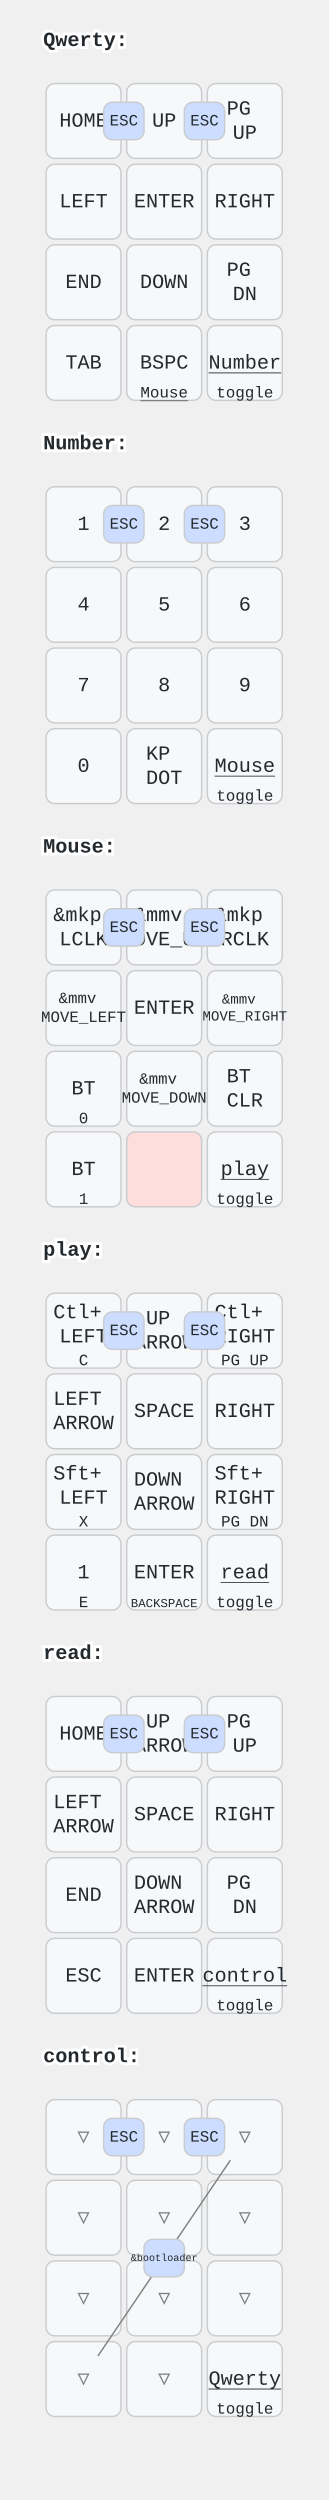
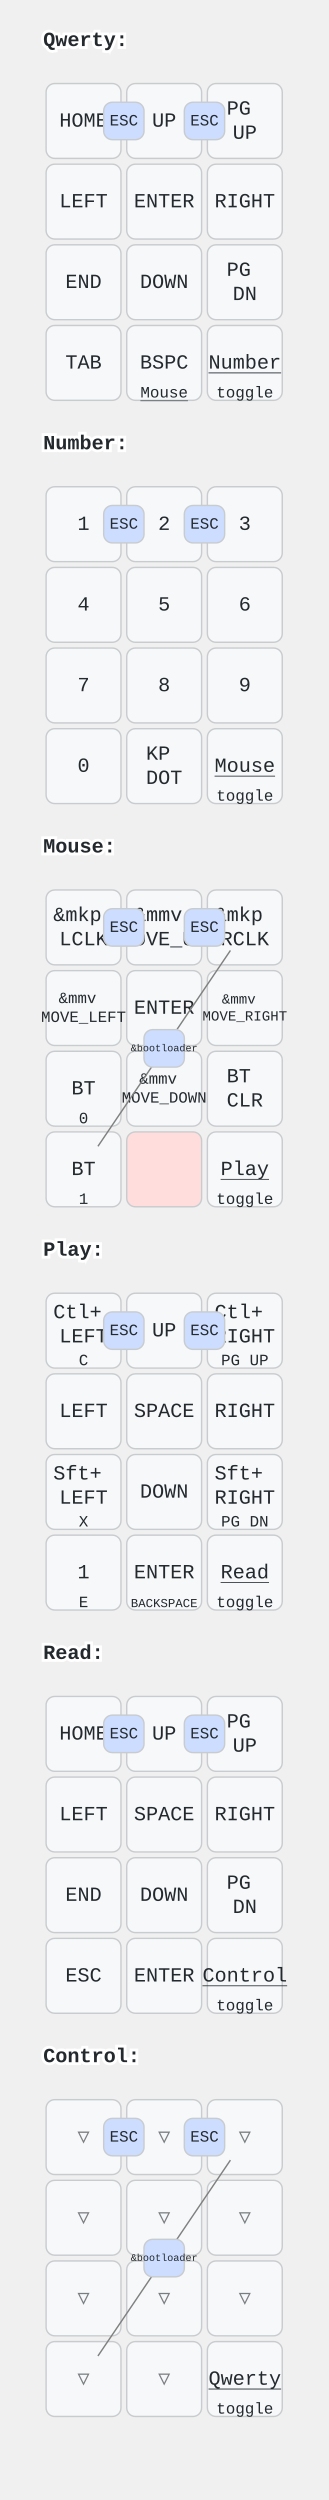
<svg xmlns="http://www.w3.org/2000/svg" width="228" height="1736" viewBox="0 0 228 1736" class="keymap">
  <style>/* inherit to force styles through use tags */
svg path {
    fill: inherit;
}

/* font and background color specifications */
svg.keymap {
    font-family: SFMono-Regular,Consolas,Liberation Mono,Menlo,monospace;
    font-size: 14px;
    font-kerning: normal;
    text-rendering: optimizeLegibility;
    fill: #24292e;
}

/* default key styling */
rect.key {
    fill: #f6f8fa;
}

rect.key, rect.combo {
    stroke: #c9cccf;
    stroke-width: 1;
}

/* default key side styling, only used is draw_key_sides is set */
rect.side {
    filter: brightness(90%);
}

/* color accent for combo boxes */
rect.combo, rect.combo-separate {
    fill: #cdf;
}

/* color accent for held keys */
rect.held, rect.combo.held {
    fill: #fdd;
}

/* color accent for ghost (optional) keys */
rect.ghost, rect.combo.ghost {
    stroke-dasharray: 4, 4;
    stroke-width: 2;
}

text {
    text-anchor: middle;
    dominant-baseline: middle;
}

/* styling for layer labels */
text.label {
    font-weight: bold;
    text-anchor: start;
    stroke: white;
    stroke-width: 4;
    paint-order: stroke;
}

/* styling for optional footer */
text.footer {
    text-anchor: end;
    dominant-baseline: auto;
    stroke: white;
    stroke-width: 4;
    paint-order: stroke;
}

/* styling for combo tap, and key non-tap label text */
text.combo, text.hold, text.shifted, text.left, text.right, text.tl, text.tr, text.bl, text.br {
    font-size: 11px;
}

text.hold, text.bl, text.br {
    text-anchor: middle;
    dominant-baseline: auto;
}

text.shifted, text.tl, text.tr {
    text-anchor: middle;
    dominant-baseline: hanging;
}

text.left, text.tl, text.bl {
    text-anchor: start;
}

text.right, text.tr, text.br {
    text-anchor: end;
}

text.layer-activator {
    text-decoration: underline;
}

/* styling for hold/shifted label text in combo box */
text.combo.hold, text.combo.shifted, text.combo.left, text.combo.right {
    font-size: 8px;
}

/* lighter symbol for transparent keys */
text.trans {
    fill: #7b7e81;
}

/* styling for combo dendrons */
path.combo {
    stroke-width: 1;
    stroke: gray;
    fill: none;
}

/* Start Tabler Icons Cleanup */
/* cannot use height/width with glyphs */
.icon-tabler &gt; path {
    fill: inherit;
    stroke: inherit;
    stroke-width: 2;
}
/* hide tabler's default box */
.icon-tabler &gt; path[stroke="none"][fill="none"] {
    visibility: hidden;
}
/* End Tabler Icons Cleanup */
</style>
  <g transform="translate(30, 0)" class="layer-Qwerty">
    <text x="0" y="28" class="label" id="Qwerty">Qwerty:</text>
    <g transform="translate(0, 56)">
      <g transform="translate(28, 28)" class="key keypos-0">
        <rect rx="6" ry="6" x="-26" y="-26" width="52" height="52" class="key" />
        <text x="0" y="0" class="key tap">HOME</text>
      </g>
      <g transform="translate(84, 28)" class="key keypos-1">
        <rect rx="6" ry="6" x="-26" y="-26" width="52" height="52" class="key" />
        <text x="0" y="0" class="key tap">UP</text>
      </g>
      <g transform="translate(140, 28)" class="key keypos-2">
        <rect rx="6" ry="6" x="-26" y="-26" width="52" height="52" class="key" />
        <text x="0" y="0" class="key tap">
          <tspan x="0" dy="-0.6em">PG</tspan>
          <tspan x="0" dy="1.2em">UP</tspan>
        </text>
      </g>
      <g transform="translate(28, 84)" class="key keypos-3">
        <rect rx="6" ry="6" x="-26" y="-26" width="52" height="52" class="key" />
        <text x="0" y="0" class="key tap">LEFT</text>
      </g>
      <g transform="translate(84, 84)" class="key keypos-4">
        <rect rx="6" ry="6" x="-26" y="-26" width="52" height="52" class="key" />
        <text x="0" y="0" class="key tap">ENTER</text>
      </g>
      <g transform="translate(140, 84)" class="key keypos-5">
        <rect rx="6" ry="6" x="-26" y="-26" width="52" height="52" class="key" />
        <text x="0" y="0" class="key tap">RIGHT</text>
      </g>
      <g transform="translate(28, 140)" class="key keypos-6">
        <rect rx="6" ry="6" x="-26" y="-26" width="52" height="52" class="key" />
        <text x="0" y="0" class="key tap">END</text>
      </g>
      <g transform="translate(84, 140)" class="key keypos-7">
        <rect rx="6" ry="6" x="-26" y="-26" width="52" height="52" class="key" />
        <text x="0" y="0" class="key tap">DOWN</text>
      </g>
      <g transform="translate(140, 140)" class="key keypos-8">
        <rect rx="6" ry="6" x="-26" y="-26" width="52" height="52" class="key" />
        <text x="0" y="0" class="key tap">
          <tspan x="0" dy="-0.6em">PG</tspan>
          <tspan x="0" dy="1.2em">DN</tspan>
        </text>
      </g>
      <g transform="translate(28, 196)" class="key keypos-9">
        <rect rx="6" ry="6" x="-26" y="-26" width="52" height="52" class="key" />
        <text x="0" y="0" class="key tap">TAB</text>
      </g>
      <g transform="translate(84, 196)" class="key keypos-10">
        <rect rx="6" ry="6" x="-26" y="-26" width="52" height="52" class="key" />
        <text x="0" y="0" class="key tap">BSPC</text>
        <a href="#Mouse">
          <text x="0" y="24" class="key hold layer-activator">Mouse</text>
        </a>
      </g>
      <g transform="translate(140, 196)" class="key keypos-11">
        <rect rx="6" ry="6" x="-26" y="-26" width="52" height="52" class="key" />
        <a href="#Number">
          <text x="0" y="0" class="key tap layer-activator">Number</text>
        </a>
        <text x="0" y="24" class="key hold">toggle</text>
      </g>
      <g class="combo combopos-0">
        <rect rx="6" ry="6" x="42" y="15" width="28" height="26" class="combo" />
        <text x="56" y="28" class="combo tap">ESC</text>
      </g>
      <g class="combo combopos-1">
        <rect rx="6" ry="6" x="98" y="15" width="28" height="26" class="combo" />
        <text x="112" y="28" class="combo tap">ESC</text>
      </g>
    </g>
  </g>
  <g transform="translate(30, 280)" class="layer-Number">
    <text x="0" y="28" class="label" id="Number">Number:</text>
    <g transform="translate(0, 56)">
      <g transform="translate(28, 28)" class="key keypos-0">
        <rect rx="6" ry="6" x="-26" y="-26" width="52" height="52" class="key" />
        <text x="0" y="0" class="key tap">1</text>
      </g>
      <g transform="translate(84, 28)" class="key keypos-1">
        <rect rx="6" ry="6" x="-26" y="-26" width="52" height="52" class="key" />
        <text x="0" y="0" class="key tap">2</text>
      </g>
      <g transform="translate(140, 28)" class="key keypos-2">
        <rect rx="6" ry="6" x="-26" y="-26" width="52" height="52" class="key" />
        <text x="0" y="0" class="key tap">3</text>
      </g>
      <g transform="translate(28, 84)" class="key keypos-3">
        <rect rx="6" ry="6" x="-26" y="-26" width="52" height="52" class="key" />
        <text x="0" y="0" class="key tap">4</text>
      </g>
      <g transform="translate(84, 84)" class="key keypos-4">
        <rect rx="6" ry="6" x="-26" y="-26" width="52" height="52" class="key" />
        <text x="0" y="0" class="key tap">5</text>
      </g>
      <g transform="translate(140, 84)" class="key keypos-5">
        <rect rx="6" ry="6" x="-26" y="-26" width="52" height="52" class="key" />
        <text x="0" y="0" class="key tap">6</text>
      </g>
      <g transform="translate(28, 140)" class="key keypos-6">
        <rect rx="6" ry="6" x="-26" y="-26" width="52" height="52" class="key" />
        <text x="0" y="0" class="key tap">7</text>
      </g>
      <g transform="translate(84, 140)" class="key keypos-7">
        <rect rx="6" ry="6" x="-26" y="-26" width="52" height="52" class="key" />
        <text x="0" y="0" class="key tap">8</text>
      </g>
      <g transform="translate(140, 140)" class="key keypos-8">
        <rect rx="6" ry="6" x="-26" y="-26" width="52" height="52" class="key" />
        <text x="0" y="0" class="key tap">9</text>
      </g>
      <g transform="translate(28, 196)" class="key keypos-9">
        <rect rx="6" ry="6" x="-26" y="-26" width="52" height="52" class="key" />
        <text x="0" y="0" class="key tap">0</text>
      </g>
      <g transform="translate(84, 196)" class="key keypos-10">
        <rect rx="6" ry="6" x="-26" y="-26" width="52" height="52" class="key" />
        <text x="0" y="0" class="key tap">
          <tspan x="0" dy="-0.6em">KP</tspan>
          <tspan x="0" dy="1.2em">DOT</tspan>
        </text>
      </g>
      <g transform="translate(140, 196)" class="key keypos-11">
        <rect rx="6" ry="6" x="-26" y="-26" width="52" height="52" class="key" />
        <a href="#Mouse">
          <text x="0" y="0" class="key tap layer-activator">Mouse</text>
        </a>
        <text x="0" y="24" class="key hold">toggle</text>
      </g>
      <g class="combo combopos-0">
        <rect rx="6" ry="6" x="42" y="15" width="28" height="26" class="combo" />
        <text x="56" y="28" class="combo tap">ESC</text>
      </g>
      <g class="combo combopos-1">
        <rect rx="6" ry="6" x="98" y="15" width="28" height="26" class="combo" />
        <text x="112" y="28" class="combo tap">ESC</text>
      </g>
    </g>
  </g>
  <g transform="translate(30, 560)" class="layer-Mouse">
    <text x="0" y="28" class="label" id="Mouse">Mouse:</text>
    <g transform="translate(0, 56)">
      <g transform="translate(28, 28)" class="key keypos-0">
        <rect rx="6" ry="6" x="-26" y="-26" width="52" height="52" class="key" />
        <text x="0" y="0" class="key tap">
          <tspan x="0" dy="-0.6em">&amp;mkp</tspan>
          <tspan x="0" dy="1.2em">LCLK</tspan>
        </text>
      </g>
      <g transform="translate(84, 28)" class="key keypos-1">
        <rect rx="6" ry="6" x="-26" y="-26" width="52" height="52" class="key" />
        <text x="0" y="0" class="key tap">
          <tspan x="0" dy="-0.6em">&amp;mmv</tspan>
          <tspan x="0" dy="1.2em">MOVE_UP</tspan>
        </text>
      </g>
      <g transform="translate(140, 28)" class="key keypos-2">
        <rect rx="6" ry="6" x="-26" y="-26" width="52" height="52" class="key" />
        <text x="0" y="0" class="key tap">
          <tspan x="0" dy="-0.6em">&amp;mkp</tspan>
          <tspan x="0" dy="1.2em">RCLK</tspan>
        </text>
      </g>
      <g transform="translate(28, 84)" class="key keypos-3">
        <rect rx="6" ry="6" x="-26" y="-26" width="52" height="52" class="key" />
        <text x="0" y="0" class="key tap">
          <tspan x="0" dy="-0.6em" style="font-size: 78%">&amp;mmv</tspan>
          <tspan x="0" dy="1.2em" style="font-size: 78%">MOVE_LEFT</tspan>
        </text>
      </g>
      <g transform="translate(84, 84)" class="key keypos-4">
        <rect rx="6" ry="6" x="-26" y="-26" width="52" height="52" class="key" />
        <text x="0" y="0" class="key tap">ENTER</text>
      </g>
      <g transform="translate(140, 84)" class="key keypos-5">
        <rect rx="6" ry="6" x="-26" y="-26" width="52" height="52" class="key" />
        <text x="0" y="0" class="key tap">
          <tspan x="0" dy="-0.6em" style="font-size: 70%">&amp;mmv</tspan>
          <tspan x="0" dy="1.2em" style="font-size: 70%">MOVE_RIGHT</tspan>
        </text>
      </g>
      <g transform="translate(28, 140)" class="key keypos-6">
        <rect rx="6" ry="6" x="-26" y="-26" width="52" height="52" class="key" />
        <text x="0" y="0" class="key tap">BT</text>
        <text x="0" y="24" class="key hold">0</text>
      </g>
      <g transform="translate(84, 140)" class="key keypos-7">
        <rect rx="6" ry="6" x="-26" y="-26" width="52" height="52" class="key" />
        <text x="0" y="0" class="key tap">
          <tspan x="0" dy="-0.6em" style="font-size: 78%">&amp;mmv</tspan>
          <tspan x="0" dy="1.2em" style="font-size: 78%">MOVE_DOWN</tspan>
        </text>
      </g>
      <g transform="translate(140, 140)" class="key keypos-8">
        <rect rx="6" ry="6" x="-26" y="-26" width="52" height="52" class="key" />
        <text x="0" y="0" class="key tap">
          <tspan x="0" dy="-0.6em">BT</tspan>
          <tspan x="0" dy="1.2em">CLR</tspan>
        </text>
      </g>
      <g transform="translate(28, 196)" class="key keypos-9">
        <rect rx="6" ry="6" x="-26" y="-26" width="52" height="52" class="key" />
        <text x="0" y="0" class="key tap">BT</text>
        <text x="0" y="24" class="key hold">1</text>
      </g>
      <g transform="translate(84, 196)" class="key held keypos-10">
        <rect rx="6" ry="6" x="-26" y="-26" width="52" height="52" class="key held" />
      </g>
      <g transform="translate(140, 196)" class="key keypos-11">
        <rect rx="6" ry="6" x="-26" y="-26" width="52" height="52" class="key" />
-         <a href="#play">
-           <text x="0" y="0" class="key tap layer-activator">play</text>
-         </a>
-         <text x="0" y="24" class="key hold">toggle</text>
-       </g>
-       <g class="combo combopos-0">
-         <rect rx="6" ry="6" x="42" y="15" width="28" height="26" class="combo" />
-         <text x="56" y="28" class="combo tap">ESC</text>
-       </g>
-       <g class="combo combopos-1">
-         <rect rx="6" ry="6" x="98" y="15" width="28" height="26" class="combo" />
-         <text x="112" y="28" class="combo tap">ESC</text>
-       </g>
-     </g>
-   </g>
-   <g transform="translate(30, 840)" class="layer-play">
-     <text x="0" y="28" class="label" id="play">play:</text>
-     <g transform="translate(0, 56)">
-       <g transform="translate(28, 28)" class="key keypos-0">
-         <rect rx="6" ry="6" x="-26" y="-26" width="52" height="52" class="key" />
-         <text x="0" y="0" class="key tap">
-           <tspan x="0" dy="-0.9em">Ctl+</tspan>
-           <tspan x="0" dy="1.2em">LEFT</tspan>
-         </text>
-         <text x="0" y="24" class="key hold">C</text>
-       </g>
-       <g transform="translate(84, 28)" class="key keypos-1">
-         <rect rx="6" ry="6" x="-26" y="-26" width="52" height="52" class="key" />
-         <text x="0" y="0" class="key tap">
-           <tspan x="0" dy="-0.6em">UP</tspan>
-           <tspan x="0" dy="1.2em">ARROW</tspan>
-         </text>
-       </g>
-       <g transform="translate(140, 28)" class="key keypos-2">
-         <rect rx="6" ry="6" x="-26" y="-26" width="52" height="52" class="key" />
-         <text x="0" y="0" class="key tap">
-           <tspan x="0" dy="-0.9em">Ctl+</tspan>
-           <tspan x="0" dy="1.2em">RIGHT</tspan>
-         </text>
-         <text x="0" y="24" class="key hold">PG UP</text>
-       </g>
-       <g transform="translate(28, 84)" class="key keypos-3">
-         <rect rx="6" ry="6" x="-26" y="-26" width="52" height="52" class="key" />
-         <text x="0" y="0" class="key tap">
-           <tspan x="0" dy="-0.6em">LEFT</tspan>
-           <tspan x="0" dy="1.2em">ARROW</tspan>
-         </text>
-       </g>
-       <g transform="translate(84, 84)" class="key keypos-4">
-         <rect rx="6" ry="6" x="-26" y="-26" width="52" height="52" class="key" />
-         <text x="0" y="0" class="key tap">SPACE</text>
-       </g>
-       <g transform="translate(140, 84)" class="key keypos-5">
-         <rect rx="6" ry="6" x="-26" y="-26" width="52" height="52" class="key" />
-         <text x="0" y="0" class="key tap">RIGHT</text>
-       </g>
-       <g transform="translate(28, 140)" class="key keypos-6">
-         <rect rx="6" ry="6" x="-26" y="-26" width="52" height="52" class="key" />
-         <text x="0" y="0" class="key tap">
-           <tspan x="0" dy="-0.9em">Sft+</tspan>
-           <tspan x="0" dy="1.2em">LEFT</tspan>
-         </text>
-         <text x="0" y="24" class="key hold">X</text>
-       </g>
-       <g transform="translate(84, 140)" class="key keypos-7">
-         <rect rx="6" ry="6" x="-26" y="-26" width="52" height="52" class="key" />
-         <text x="0" y="0" class="key tap">
-           <tspan x="0" dy="-0.6em">DOWN</tspan>
-           <tspan x="0" dy="1.2em">ARROW</tspan>
-         </text>
-       </g>
-       <g transform="translate(140, 140)" class="key keypos-8">
-         <rect rx="6" ry="6" x="-26" y="-26" width="52" height="52" class="key" />
-         <text x="0" y="0" class="key tap">
-           <tspan x="0" dy="-0.9em">Sft+</tspan>
-           <tspan x="0" dy="1.2em">RIGHT</tspan>
-         </text>
-         <text x="0" y="24" class="key hold">PG DN</text>
-       </g>
-       <g transform="translate(28, 196)" class="key keypos-9">
-         <rect rx="6" ry="6" x="-26" y="-26" width="52" height="52" class="key" />
-         <text x="0" y="0" class="key tap">1</text>
-         <text x="0" y="24" class="key hold">E</text>
-       </g>
-       <g transform="translate(84, 196)" class="key keypos-10">
-         <rect rx="6" ry="6" x="-26" y="-26" width="52" height="52" class="key" />
-         <text x="0" y="0" class="key tap">ENTER</text>
-         <text x="0" y="24" class="key hold">
-           <tspan style="font-size: 78%">BACKSPACE</tspan>
-         </text>
-       </g>
-       <g transform="translate(140, 196)" class="key keypos-11">
-         <rect rx="6" ry="6" x="-26" y="-26" width="52" height="52" class="key" />
-         <a href="#read">
-           <text x="0" y="0" class="key tap layer-activator">read</text>
-         </a>
-         <text x="0" y="24" class="key hold">toggle</text>
-       </g>
-       <g class="combo combopos-0">
-         <rect rx="6" ry="6" x="42" y="15" width="28" height="26" class="combo" />
-         <text x="56" y="28" class="combo tap">ESC</text>
-       </g>
-       <g class="combo combopos-1">
-         <rect rx="6" ry="6" x="98" y="15" width="28" height="26" class="combo" />
-         <text x="112" y="28" class="combo tap">ESC</text>
-       </g>
-     </g>
-   </g>
-   <g transform="translate(30, 1120)" class="layer-read">
-     <text x="0" y="28" class="label" id="read">read:</text>
-     <g transform="translate(0, 56)">
-       <g transform="translate(28, 28)" class="key keypos-0">
-         <rect rx="6" ry="6" x="-26" y="-26" width="52" height="52" class="key" />
-         <text x="0" y="0" class="key tap">HOME</text>
-       </g>
-       <g transform="translate(84, 28)" class="key keypos-1">
-         <rect rx="6" ry="6" x="-26" y="-26" width="52" height="52" class="key" />
-         <text x="0" y="0" class="key tap">
-           <tspan x="0" dy="-0.6em">UP</tspan>
-           <tspan x="0" dy="1.2em">ARROW</tspan>
-         </text>
-       </g>
-       <g transform="translate(140, 28)" class="key keypos-2">
-         <rect rx="6" ry="6" x="-26" y="-26" width="52" height="52" class="key" />
-         <text x="0" y="0" class="key tap">
-           <tspan x="0" dy="-0.6em">PG</tspan>
-           <tspan x="0" dy="1.2em">UP</tspan>
-         </text>
-       </g>
-       <g transform="translate(28, 84)" class="key keypos-3">
-         <rect rx="6" ry="6" x="-26" y="-26" width="52" height="52" class="key" />
-         <text x="0" y="0" class="key tap">
-           <tspan x="0" dy="-0.6em">LEFT</tspan>
-           <tspan x="0" dy="1.2em">ARROW</tspan>
-         </text>
-       </g>
-       <g transform="translate(84, 84)" class="key keypos-4">
-         <rect rx="6" ry="6" x="-26" y="-26" width="52" height="52" class="key" />
-         <text x="0" y="0" class="key tap">SPACE</text>
-       </g>
-       <g transform="translate(140, 84)" class="key keypos-5">
-         <rect rx="6" ry="6" x="-26" y="-26" width="52" height="52" class="key" />
-         <text x="0" y="0" class="key tap">RIGHT</text>
-       </g>
-       <g transform="translate(28, 140)" class="key keypos-6">
-         <rect rx="6" ry="6" x="-26" y="-26" width="52" height="52" class="key" />
-         <text x="0" y="0" class="key tap">END</text>
-       </g>
-       <g transform="translate(84, 140)" class="key keypos-7">
-         <rect rx="6" ry="6" x="-26" y="-26" width="52" height="52" class="key" />
-         <text x="0" y="0" class="key tap">
-           <tspan x="0" dy="-0.6em">DOWN</tspan>
-           <tspan x="0" dy="1.2em">ARROW</tspan>
-         </text>
-       </g>
-       <g transform="translate(140, 140)" class="key keypos-8">
-         <rect rx="6" ry="6" x="-26" y="-26" width="52" height="52" class="key" />
-         <text x="0" y="0" class="key tap">
-           <tspan x="0" dy="-0.6em">PG</tspan>
-           <tspan x="0" dy="1.2em">DN</tspan>
-         </text>
-       </g>
-       <g transform="translate(28, 196)" class="key keypos-9">
-         <rect rx="6" ry="6" x="-26" y="-26" width="52" height="52" class="key" />
-         <text x="0" y="0" class="key tap">ESC</text>
-       </g>
-       <g transform="translate(84, 196)" class="key keypos-10">
-         <rect rx="6" ry="6" x="-26" y="-26" width="52" height="52" class="key" />
-         <text x="0" y="0" class="key tap">ENTER</text>
-       </g>
-       <g transform="translate(140, 196)" class="key keypos-11">
-         <rect rx="6" ry="6" x="-26" y="-26" width="52" height="52" class="key" />
-         <a href="#control">
-           <text x="0" y="0" class="key tap layer-activator">control</text>
-         </a>
-         <text x="0" y="24" class="key hold">toggle</text>
-       </g>
-       <g class="combo combopos-0">
-         <rect rx="6" ry="6" x="42" y="15" width="28" height="26" class="combo" />
-         <text x="56" y="28" class="combo tap">ESC</text>
-       </g>
-       <g class="combo combopos-1">
-         <rect rx="6" ry="6" x="98" y="15" width="28" height="26" class="combo" />
-         <text x="112" y="28" class="combo tap">ESC</text>
-       </g>
-     </g>
-   </g>
-   <g transform="translate(30, 1400)" class="layer-control">
-     <text x="0" y="28" class="label" id="control">control:</text>
-     <g transform="translate(0, 56)">
-       <g transform="translate(28, 28)" class="key trans keypos-0">
-         <rect rx="6" ry="6" x="-26" y="-26" width="52" height="52" class="key trans" />
-         <text x="0" y="0" class="key trans tap">▽</text>
-       </g>
-       <g transform="translate(84, 28)" class="key trans keypos-1">
-         <rect rx="6" ry="6" x="-26" y="-26" width="52" height="52" class="key trans" />
-         <text x="0" y="0" class="key trans tap">▽</text>
-       </g>
-       <g transform="translate(140, 28)" class="key trans keypos-2">
-         <rect rx="6" ry="6" x="-26" y="-26" width="52" height="52" class="key trans" />
-         <text x="0" y="0" class="key trans tap">▽</text>
-       </g>
-       <g transform="translate(28, 84)" class="key trans keypos-3">
-         <rect rx="6" ry="6" x="-26" y="-26" width="52" height="52" class="key trans" />
-         <text x="0" y="0" class="key trans tap">▽</text>
-       </g>
-       <g transform="translate(84, 84)" class="key trans keypos-4">
-         <rect rx="6" ry="6" x="-26" y="-26" width="52" height="52" class="key trans" />
-         <text x="0" y="0" class="key trans tap">▽</text>
-       </g>
-       <g transform="translate(140, 84)" class="key trans keypos-5">
-         <rect rx="6" ry="6" x="-26" y="-26" width="52" height="52" class="key trans" />
-         <text x="0" y="0" class="key trans tap">▽</text>
-       </g>
-       <g transform="translate(28, 140)" class="key trans keypos-6">
-         <rect rx="6" ry="6" x="-26" y="-26" width="52" height="52" class="key trans" />
-         <text x="0" y="0" class="key trans tap">▽</text>
-       </g>
-       <g transform="translate(84, 140)" class="key trans keypos-7">
-         <rect rx="6" ry="6" x="-26" y="-26" width="52" height="52" class="key trans" />
-         <text x="0" y="0" class="key trans tap">▽</text>
-       </g>
-       <g transform="translate(140, 140)" class="key trans keypos-8">
-         <rect rx="6" ry="6" x="-26" y="-26" width="52" height="52" class="key trans" />
-         <text x="0" y="0" class="key trans tap">▽</text>
-       </g>
-       <g transform="translate(28, 196)" class="key trans keypos-9">
-         <rect rx="6" ry="6" x="-26" y="-26" width="52" height="52" class="key trans" />
-         <text x="0" y="0" class="key trans tap">▽</text>
-       </g>
-       <g transform="translate(84, 196)" class="key trans keypos-10">
-         <rect rx="6" ry="6" x="-26" y="-26" width="52" height="52" class="key trans" />
-         <text x="0" y="0" class="key trans tap">▽</text>
-       </g>
-       <g transform="translate(140, 196)" class="key keypos-11">
-         <rect rx="6" ry="6" x="-26" y="-26" width="52" height="52" class="key" />
-         <a href="#Qwerty">
-           <text x="0" y="0" class="key tap layer-activator">Qwerty</text>
+         <a href="#Play">
+           <text x="0" y="0" class="key tap layer-activator">Play</text>
        </a>
        <text x="0" y="24" class="key hold">toggle</text>
      </g>
      <g class="combo combopos-0">
        <rect rx="6" ry="6" x="42" y="15" width="28" height="26" class="combo" />
        <text x="56" y="28" class="combo tap">ESC</text>
      </g>
      <g class="combo combopos-1">
        <rect rx="6" ry="6" x="98" y="15" width="28" height="26" class="combo" />
        <text x="112" y="28" class="combo tap">ESC</text>
      </g>
      <g class="combo combopos-2">
        <path d="M84,112 l46,-68" class="combo" />
        <path d="M84,112 l-46,68" class="combo" />
        <rect rx="6" ry="6" x="70" y="99" width="28" height="26" class="combo" />
        <text x="84" y="112" class="combo tap">
          <tspan style="font-size: 64%">&amp;bootloader</tspan>
        </text>
      </g>
    </g>
  </g>
+   <g transform="translate(30, 840)" class="layer-Play">
+     <text x="0" y="28" class="label" id="Play">Play:</text>
+     <g transform="translate(0, 56)">
+       <g transform="translate(28, 28)" class="key keypos-0">
+         <rect rx="6" ry="6" x="-26" y="-26" width="52" height="52" class="key" />
+         <text x="0" y="0" class="key tap">
+           <tspan x="0" dy="-0.9em">Ctl+</tspan>
+           <tspan x="0" dy="1.2em">LEFT</tspan>
+         </text>
+         <text x="0" y="24" class="key hold">C</text>
+       </g>
+       <g transform="translate(84, 28)" class="key keypos-1">
+         <rect rx="6" ry="6" x="-26" y="-26" width="52" height="52" class="key" />
+         <text x="0" y="0" class="key tap">UP</text>
+       </g>
+       <g transform="translate(140, 28)" class="key keypos-2">
+         <rect rx="6" ry="6" x="-26" y="-26" width="52" height="52" class="key" />
+         <text x="0" y="0" class="key tap">
+           <tspan x="0" dy="-0.9em">Ctl+</tspan>
+           <tspan x="0" dy="1.2em">RIGHT</tspan>
+         </text>
+         <text x="0" y="24" class="key hold">PG UP</text>
+       </g>
+       <g transform="translate(28, 84)" class="key keypos-3">
+         <rect rx="6" ry="6" x="-26" y="-26" width="52" height="52" class="key" />
+         <text x="0" y="0" class="key tap">LEFT</text>
+       </g>
+       <g transform="translate(84, 84)" class="key keypos-4">
+         <rect rx="6" ry="6" x="-26" y="-26" width="52" height="52" class="key" />
+         <text x="0" y="0" class="key tap">SPACE</text>
+       </g>
+       <g transform="translate(140, 84)" class="key keypos-5">
+         <rect rx="6" ry="6" x="-26" y="-26" width="52" height="52" class="key" />
+         <text x="0" y="0" class="key tap">RIGHT</text>
+       </g>
+       <g transform="translate(28, 140)" class="key keypos-6">
+         <rect rx="6" ry="6" x="-26" y="-26" width="52" height="52" class="key" />
+         <text x="0" y="0" class="key tap">
+           <tspan x="0" dy="-0.9em">Sft+</tspan>
+           <tspan x="0" dy="1.2em">LEFT</tspan>
+         </text>
+         <text x="0" y="24" class="key hold">X</text>
+       </g>
+       <g transform="translate(84, 140)" class="key keypos-7">
+         <rect rx="6" ry="6" x="-26" y="-26" width="52" height="52" class="key" />
+         <text x="0" y="0" class="key tap">DOWN</text>
+       </g>
+       <g transform="translate(140, 140)" class="key keypos-8">
+         <rect rx="6" ry="6" x="-26" y="-26" width="52" height="52" class="key" />
+         <text x="0" y="0" class="key tap">
+           <tspan x="0" dy="-0.9em">Sft+</tspan>
+           <tspan x="0" dy="1.2em">RIGHT</tspan>
+         </text>
+         <text x="0" y="24" class="key hold">PG DN</text>
+       </g>
+       <g transform="translate(28, 196)" class="key keypos-9">
+         <rect rx="6" ry="6" x="-26" y="-26" width="52" height="52" class="key" />
+         <text x="0" y="0" class="key tap">1</text>
+         <text x="0" y="24" class="key hold">E</text>
+       </g>
+       <g transform="translate(84, 196)" class="key keypos-10">
+         <rect rx="6" ry="6" x="-26" y="-26" width="52" height="52" class="key" />
+         <text x="0" y="0" class="key tap">ENTER</text>
+         <text x="0" y="24" class="key hold">
+           <tspan style="font-size: 78%">BACKSPACE</tspan>
+         </text>
+       </g>
+       <g transform="translate(140, 196)" class="key keypos-11">
+         <rect rx="6" ry="6" x="-26" y="-26" width="52" height="52" class="key" />
+         <a href="#Read">
+           <text x="0" y="0" class="key tap layer-activator">Read</text>
+         </a>
+         <text x="0" y="24" class="key hold">toggle</text>
+       </g>
+       <g class="combo combopos-0">
+         <rect rx="6" ry="6" x="42" y="15" width="28" height="26" class="combo" />
+         <text x="56" y="28" class="combo tap">ESC</text>
+       </g>
+       <g class="combo combopos-1">
+         <rect rx="6" ry="6" x="98" y="15" width="28" height="26" class="combo" />
+         <text x="112" y="28" class="combo tap">ESC</text>
+       </g>
+     </g>
+   </g>
+   <g transform="translate(30, 1120)" class="layer-Read">
+     <text x="0" y="28" class="label" id="Read">Read:</text>
+     <g transform="translate(0, 56)">
+       <g transform="translate(28, 28)" class="key keypos-0">
+         <rect rx="6" ry="6" x="-26" y="-26" width="52" height="52" class="key" />
+         <text x="0" y="0" class="key tap">HOME</text>
+       </g>
+       <g transform="translate(84, 28)" class="key keypos-1">
+         <rect rx="6" ry="6" x="-26" y="-26" width="52" height="52" class="key" />
+         <text x="0" y="0" class="key tap">UP</text>
+       </g>
+       <g transform="translate(140, 28)" class="key keypos-2">
+         <rect rx="6" ry="6" x="-26" y="-26" width="52" height="52" class="key" />
+         <text x="0" y="0" class="key tap">
+           <tspan x="0" dy="-0.6em">PG</tspan>
+           <tspan x="0" dy="1.2em">UP</tspan>
+         </text>
+       </g>
+       <g transform="translate(28, 84)" class="key keypos-3">
+         <rect rx="6" ry="6" x="-26" y="-26" width="52" height="52" class="key" />
+         <text x="0" y="0" class="key tap">LEFT</text>
+       </g>
+       <g transform="translate(84, 84)" class="key keypos-4">
+         <rect rx="6" ry="6" x="-26" y="-26" width="52" height="52" class="key" />
+         <text x="0" y="0" class="key tap">SPACE</text>
+       </g>
+       <g transform="translate(140, 84)" class="key keypos-5">
+         <rect rx="6" ry="6" x="-26" y="-26" width="52" height="52" class="key" />
+         <text x="0" y="0" class="key tap">RIGHT</text>
+       </g>
+       <g transform="translate(28, 140)" class="key keypos-6">
+         <rect rx="6" ry="6" x="-26" y="-26" width="52" height="52" class="key" />
+         <text x="0" y="0" class="key tap">END</text>
+       </g>
+       <g transform="translate(84, 140)" class="key keypos-7">
+         <rect rx="6" ry="6" x="-26" y="-26" width="52" height="52" class="key" />
+         <text x="0" y="0" class="key tap">DOWN</text>
+       </g>
+       <g transform="translate(140, 140)" class="key keypos-8">
+         <rect rx="6" ry="6" x="-26" y="-26" width="52" height="52" class="key" />
+         <text x="0" y="0" class="key tap">
+           <tspan x="0" dy="-0.6em">PG</tspan>
+           <tspan x="0" dy="1.2em">DN</tspan>
+         </text>
+       </g>
+       <g transform="translate(28, 196)" class="key keypos-9">
+         <rect rx="6" ry="6" x="-26" y="-26" width="52" height="52" class="key" />
+         <text x="0" y="0" class="key tap">ESC</text>
+       </g>
+       <g transform="translate(84, 196)" class="key keypos-10">
+         <rect rx="6" ry="6" x="-26" y="-26" width="52" height="52" class="key" />
+         <text x="0" y="0" class="key tap">ENTER</text>
+       </g>
+       <g transform="translate(140, 196)" class="key keypos-11">
+         <rect rx="6" ry="6" x="-26" y="-26" width="52" height="52" class="key" />
+         <a href="#Control">
+           <text x="0" y="0" class="key tap layer-activator">Control</text>
+         </a>
+         <text x="0" y="24" class="key hold">toggle</text>
+       </g>
+       <g class="combo combopos-0">
+         <rect rx="6" ry="6" x="42" y="15" width="28" height="26" class="combo" />
+         <text x="56" y="28" class="combo tap">ESC</text>
+       </g>
+       <g class="combo combopos-1">
+         <rect rx="6" ry="6" x="98" y="15" width="28" height="26" class="combo" />
+         <text x="112" y="28" class="combo tap">ESC</text>
+       </g>
+     </g>
+   </g>
+   <g transform="translate(30, 1400)" class="layer-Control">
+     <text x="0" y="28" class="label" id="Control">Control:</text>
+     <g transform="translate(0, 56)">
+       <g transform="translate(28, 28)" class="key trans keypos-0">
+         <rect rx="6" ry="6" x="-26" y="-26" width="52" height="52" class="key trans" />
+         <text x="0" y="0" class="key trans tap">▽</text>
+       </g>
+       <g transform="translate(84, 28)" class="key trans keypos-1">
+         <rect rx="6" ry="6" x="-26" y="-26" width="52" height="52" class="key trans" />
+         <text x="0" y="0" class="key trans tap">▽</text>
+       </g>
+       <g transform="translate(140, 28)" class="key trans keypos-2">
+         <rect rx="6" ry="6" x="-26" y="-26" width="52" height="52" class="key trans" />
+         <text x="0" y="0" class="key trans tap">▽</text>
+       </g>
+       <g transform="translate(28, 84)" class="key trans keypos-3">
+         <rect rx="6" ry="6" x="-26" y="-26" width="52" height="52" class="key trans" />
+         <text x="0" y="0" class="key trans tap">▽</text>
+       </g>
+       <g transform="translate(84, 84)" class="key trans keypos-4">
+         <rect rx="6" ry="6" x="-26" y="-26" width="52" height="52" class="key trans" />
+         <text x="0" y="0" class="key trans tap">▽</text>
+       </g>
+       <g transform="translate(140, 84)" class="key trans keypos-5">
+         <rect rx="6" ry="6" x="-26" y="-26" width="52" height="52" class="key trans" />
+         <text x="0" y="0" class="key trans tap">▽</text>
+       </g>
+       <g transform="translate(28, 140)" class="key trans keypos-6">
+         <rect rx="6" ry="6" x="-26" y="-26" width="52" height="52" class="key trans" />
+         <text x="0" y="0" class="key trans tap">▽</text>
+       </g>
+       <g transform="translate(84, 140)" class="key trans keypos-7">
+         <rect rx="6" ry="6" x="-26" y="-26" width="52" height="52" class="key trans" />
+         <text x="0" y="0" class="key trans tap">▽</text>
+       </g>
+       <g transform="translate(140, 140)" class="key trans keypos-8">
+         <rect rx="6" ry="6" x="-26" y="-26" width="52" height="52" class="key trans" />
+         <text x="0" y="0" class="key trans tap">▽</text>
+       </g>
+       <g transform="translate(28, 196)" class="key trans keypos-9">
+         <rect rx="6" ry="6" x="-26" y="-26" width="52" height="52" class="key trans" />
+         <text x="0" y="0" class="key trans tap">▽</text>
+       </g>
+       <g transform="translate(84, 196)" class="key trans keypos-10">
+         <rect rx="6" ry="6" x="-26" y="-26" width="52" height="52" class="key trans" />
+         <text x="0" y="0" class="key trans tap">▽</text>
+       </g>
+       <g transform="translate(140, 196)" class="key keypos-11">
+         <rect rx="6" ry="6" x="-26" y="-26" width="52" height="52" class="key" />
+         <a href="#Qwerty">
+           <text x="0" y="0" class="key tap layer-activator">Qwerty</text>
+         </a>
+         <text x="0" y="24" class="key hold">toggle</text>
+       </g>
+       <g class="combo combopos-0">
+         <rect rx="6" ry="6" x="42" y="15" width="28" height="26" class="combo" />
+         <text x="56" y="28" class="combo tap">ESC</text>
+       </g>
+       <g class="combo combopos-1">
+         <rect rx="6" ry="6" x="98" y="15" width="28" height="26" class="combo" />
+         <text x="112" y="28" class="combo tap">ESC</text>
+       </g>
+       <g class="combo combopos-2">
+         <path d="M84,112 l46,-68" class="combo" />
+         <path d="M84,112 l-46,68" class="combo" />
+         <rect rx="6" ry="6" x="70" y="99" width="28" height="26" class="combo" />
+         <text x="84" y="112" class="combo tap">
+           <tspan style="font-size: 64%">&amp;bootloader</tspan>
+         </text>
+       </g>
+     </g>
+   </g>
</svg>
